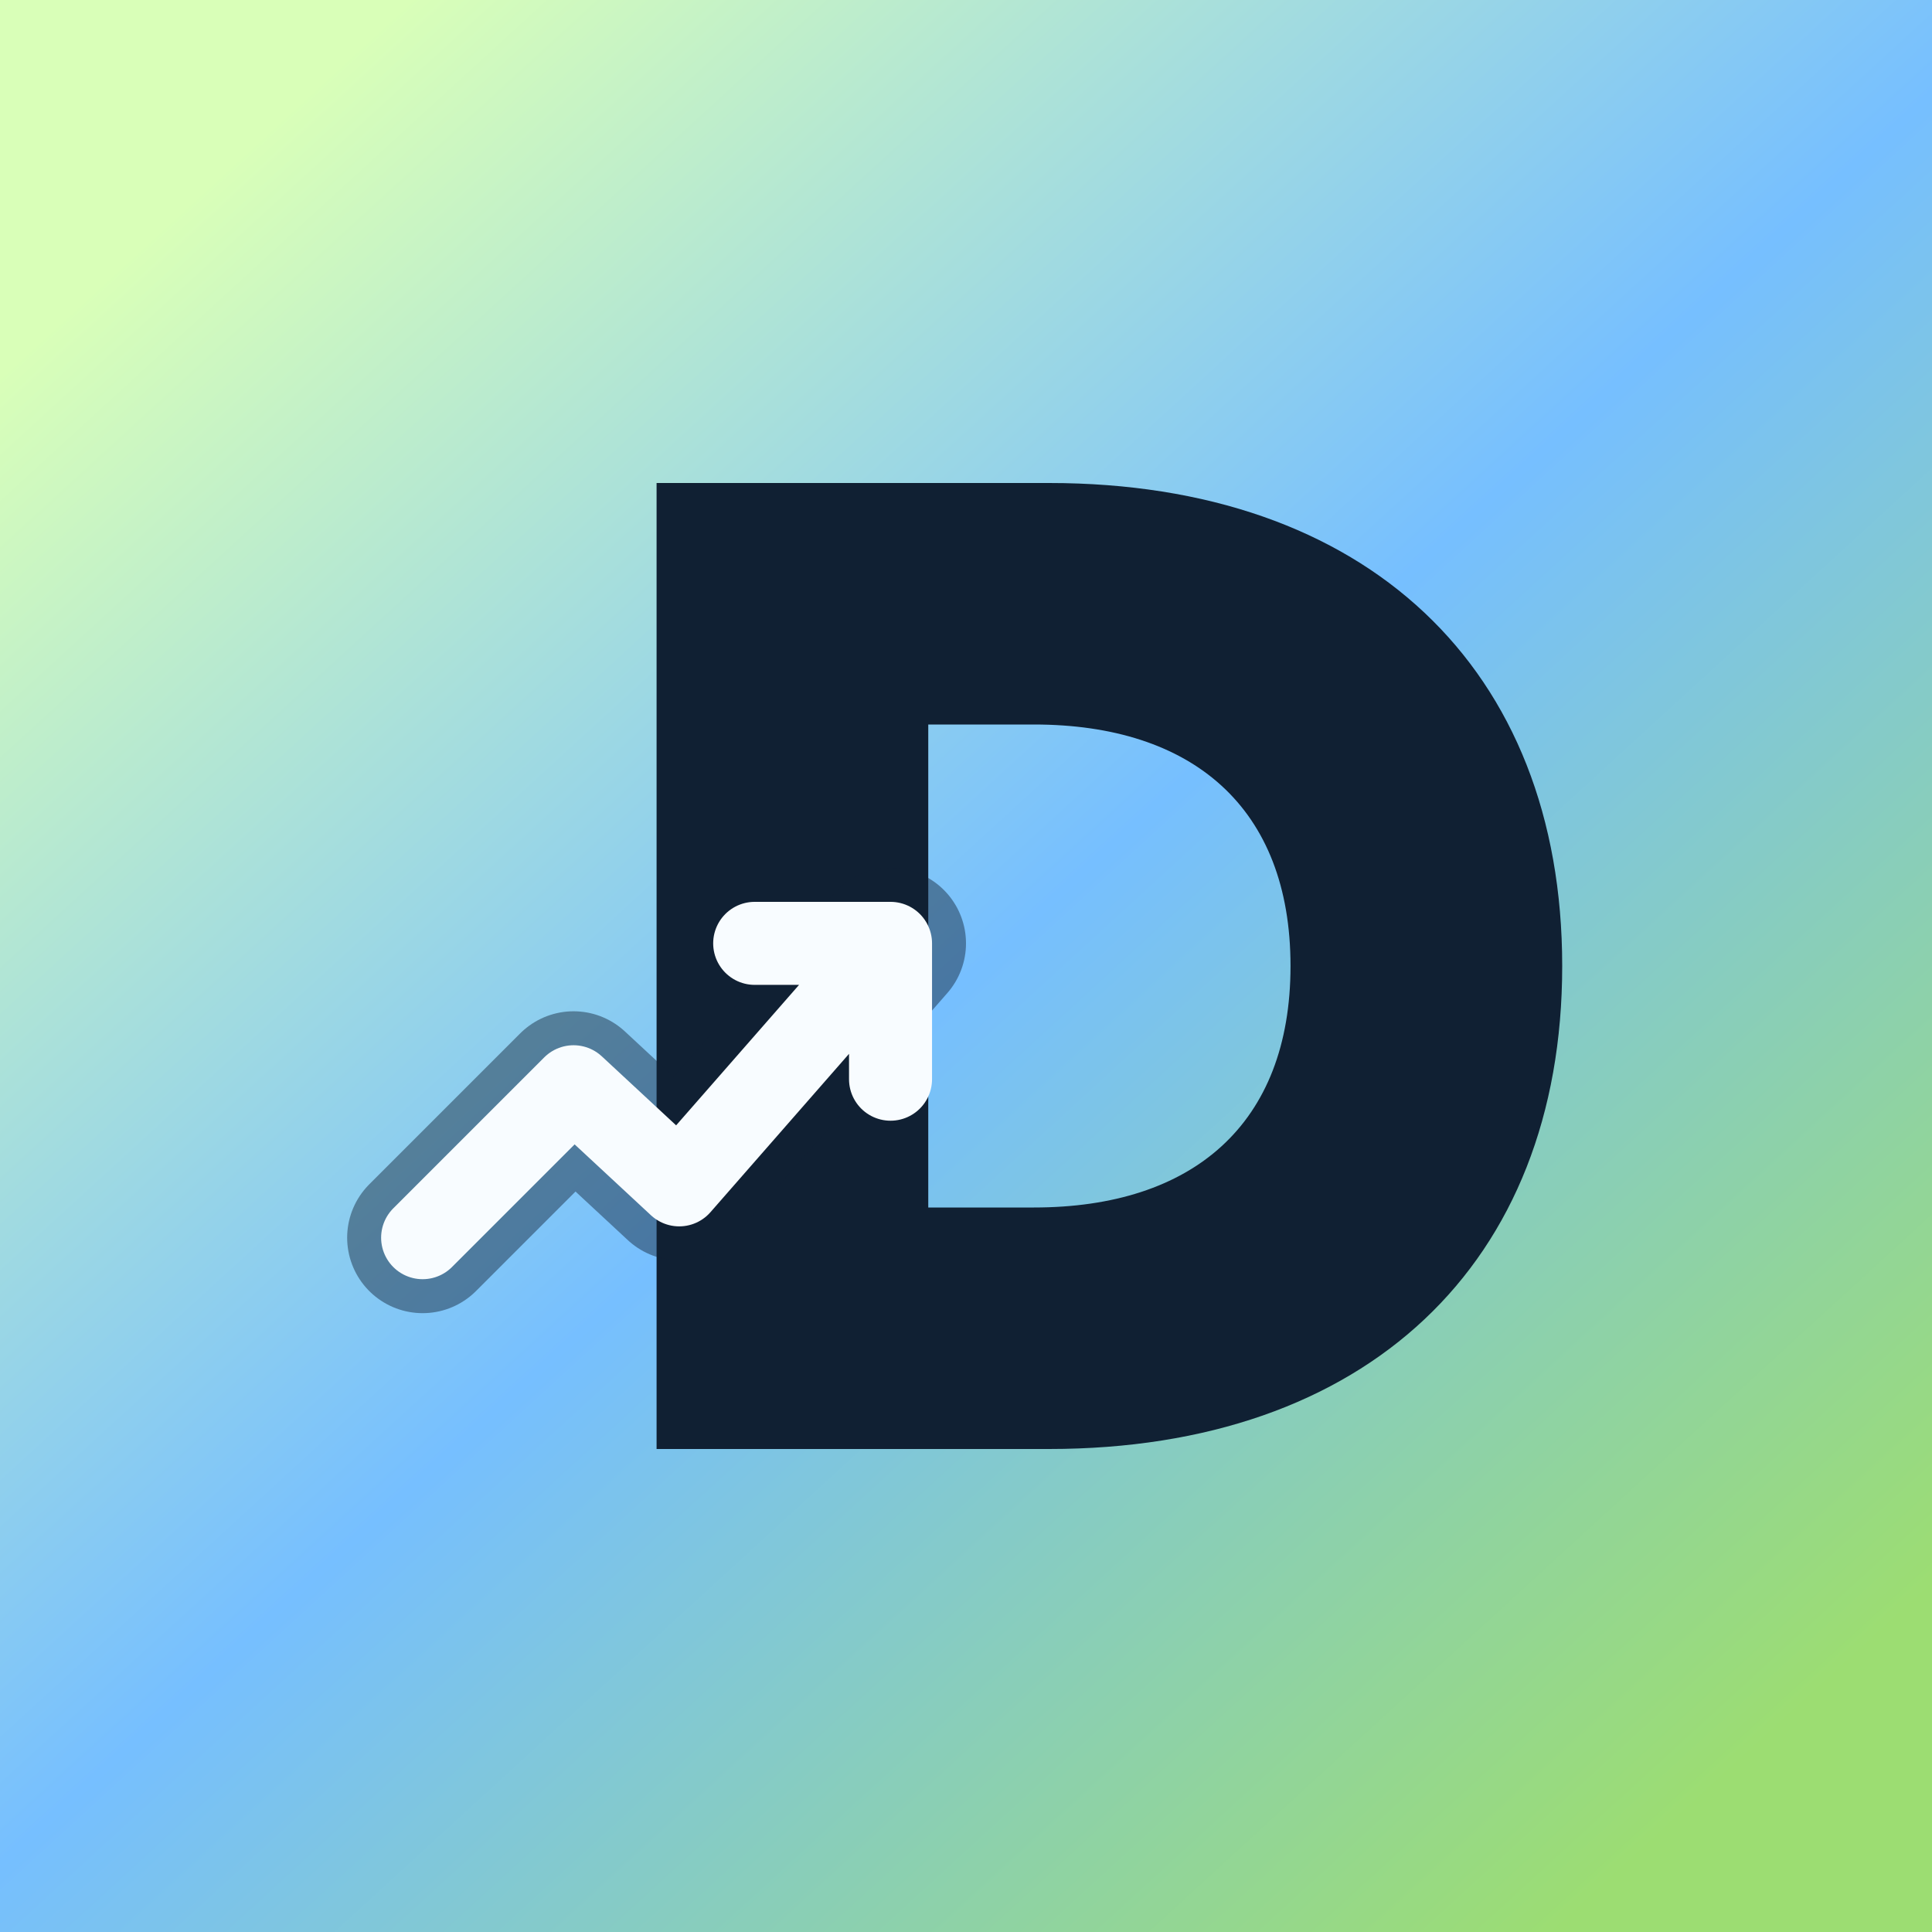
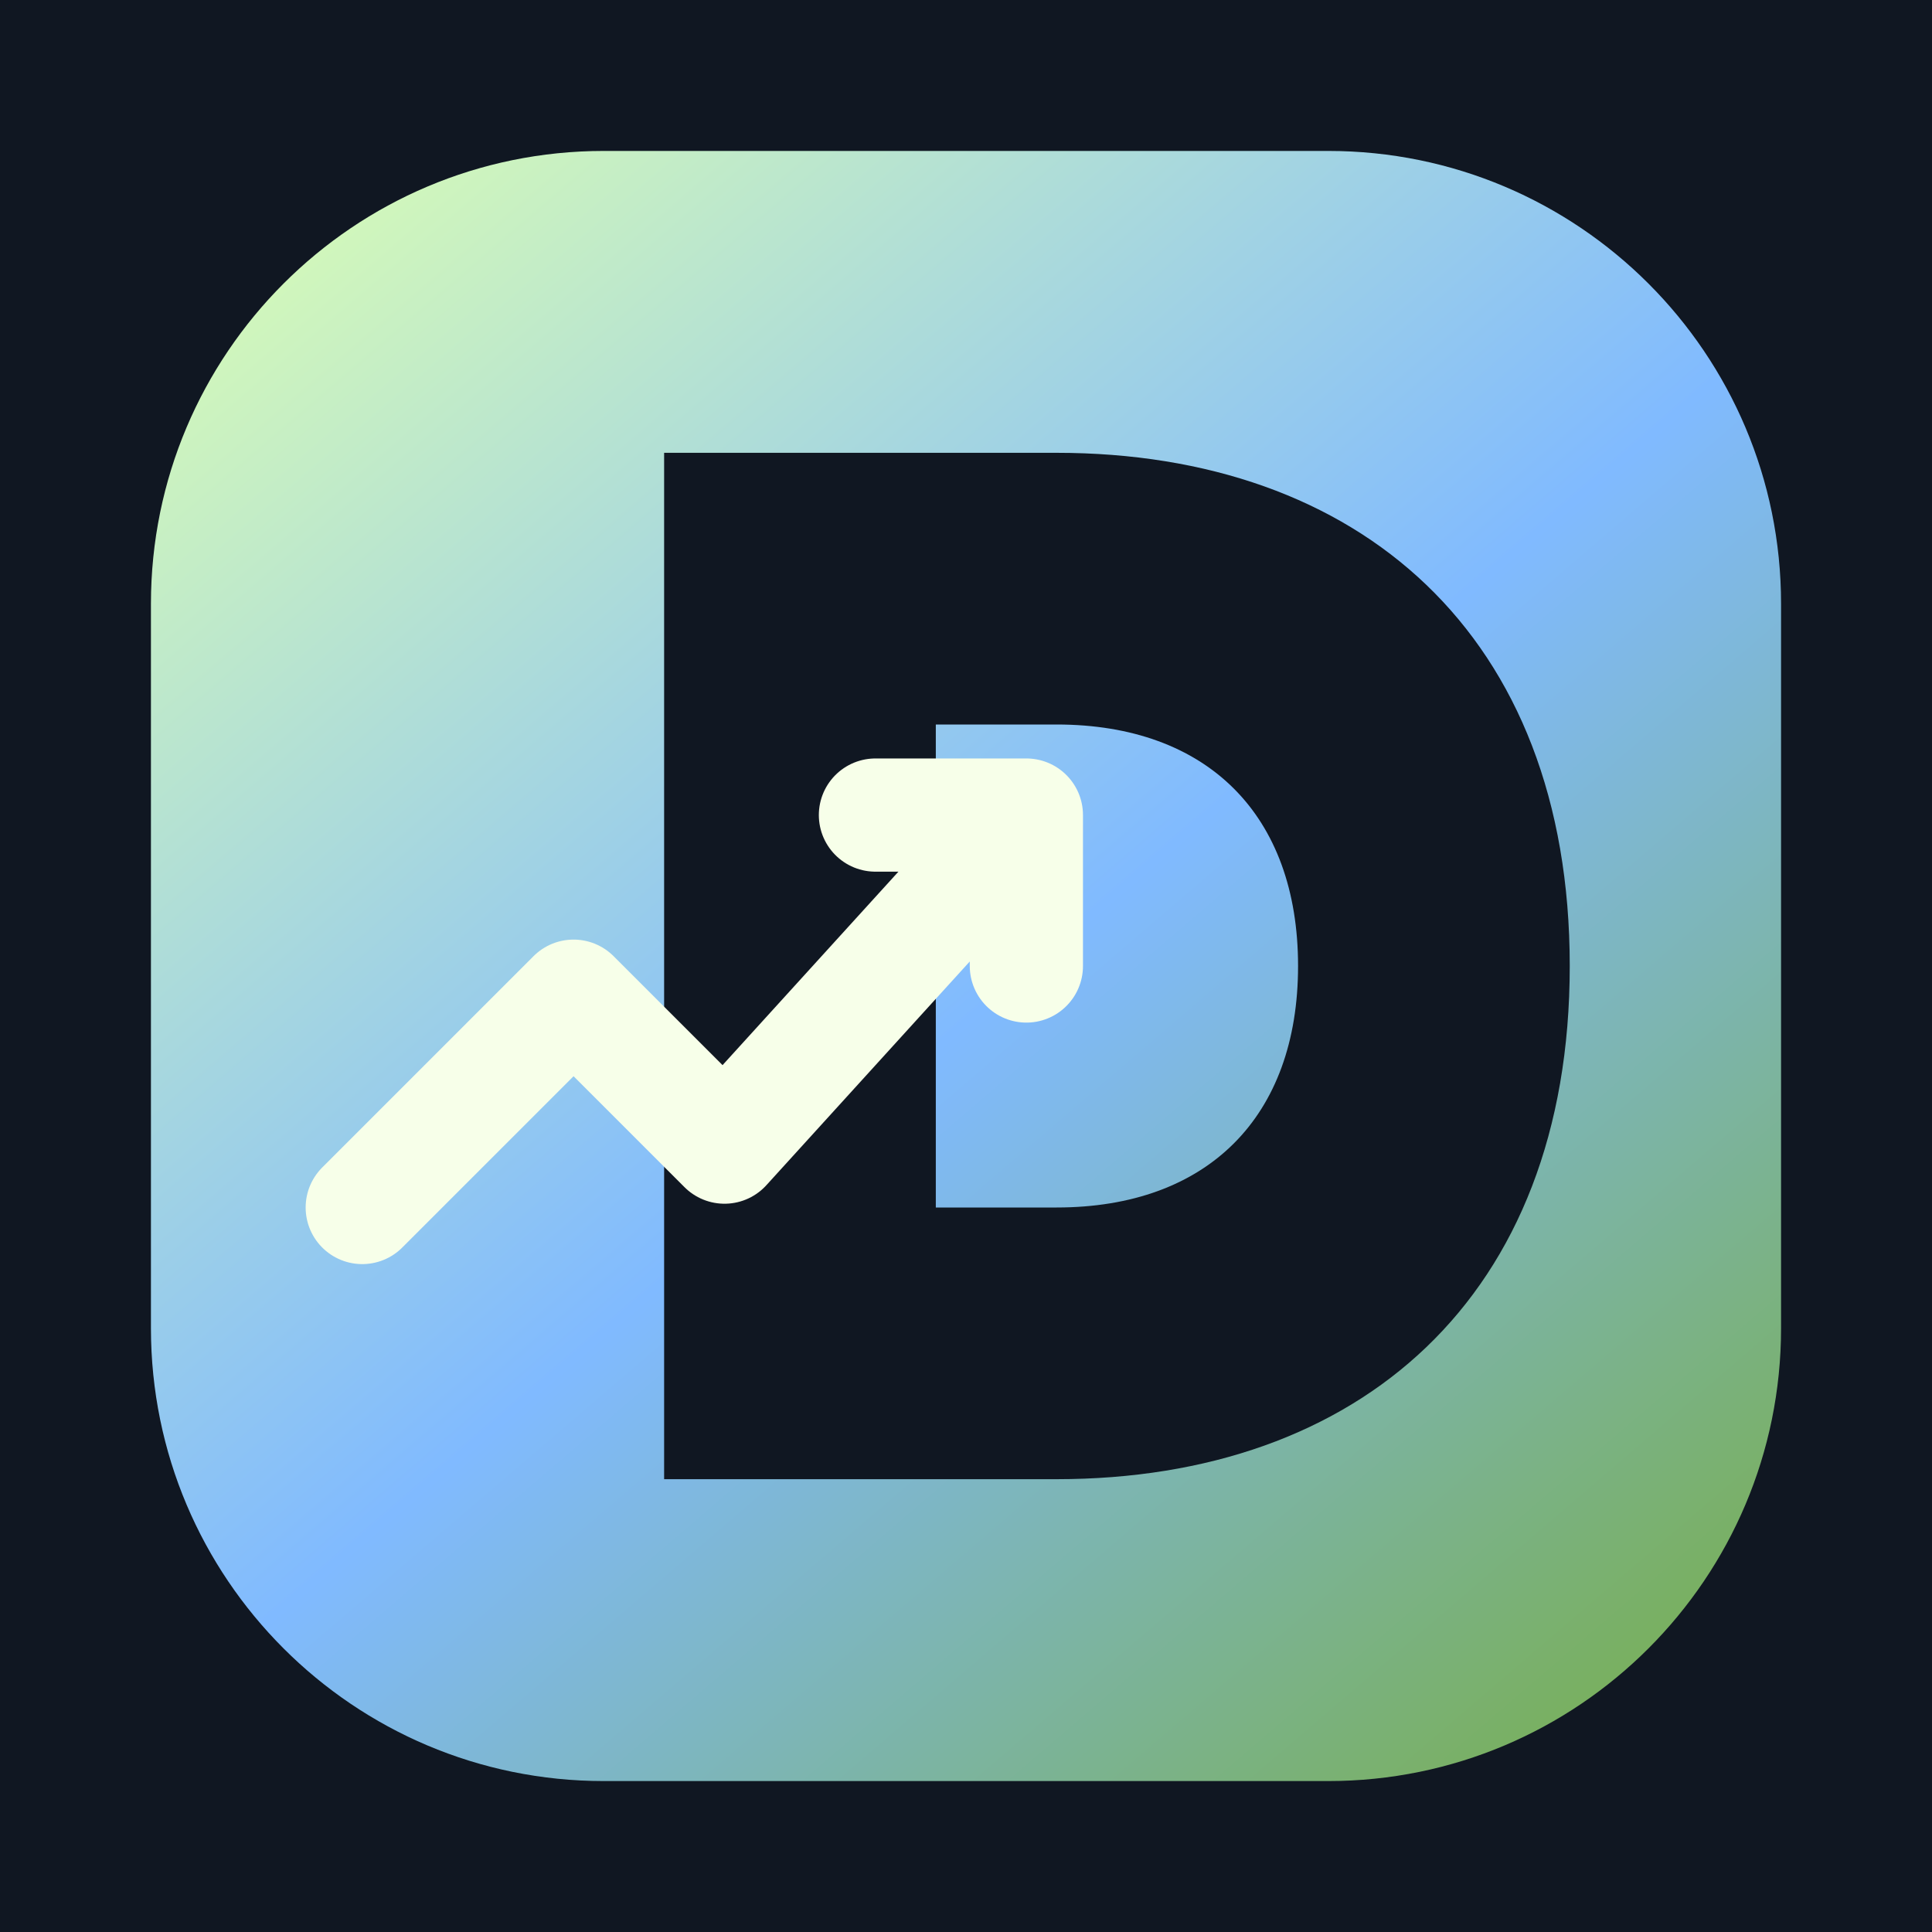
<svg xmlns="http://www.w3.org/2000/svg" viewBox="0 0 512 512">
  <defs>
-     <linearGradient id="midnight-mask" x1="62" y1="42" x2="456" y2="472" gradientUnits="userSpaceOnUse">
-       <stop stop-color="#d9ffb8" />
-       <stop offset=".5" stop-color="#76bfff" />
-       <stop offset="1" stop-color="#9cdd72" />
+     <linearGradient id="midnight-mask" x1="64" y1="32" x2="448" y2="480" gradientUnits="userSpaceOnUse">
+       <stop stop-color="#dcffb2" />
+       <stop offset=".52" stop-color="#80baff" />
+       <stop offset="1" stop-color="#78ae47" />
    </linearGradient>
  </defs>
-   <rect width="512" height="512" fill="url(#midnight-mask)" />
-   <path fill="#102033" fill-rule="evenodd" d="M174 128h104c84 0 136 49 136 128s-52 128-136 128H174V128Zm72 64v128h28c42 0 68-22 68-64s-26-64-68-64h-28Z" />
-   <path d="m112 328 40-40 28 26 56-64" fill="none" stroke="#102033" stroke-opacity=".45" stroke-width="40" stroke-linecap="round" stroke-linejoin="round" />
-   <path d="m112 328 40-40 28 26 56-64m-36 0h36v36" fill="none" stroke="#f8fcff" stroke-width="22" stroke-linecap="round" stroke-linejoin="round" />
+   <rect width="512" height="512" fill="#101722" />
+   <rect x="40" y="40" width="432" height="432" rx="120" fill="url(#midnight-mask)" />
+   <path d="M176 120h104c80 0 136 48 136 136s-56 136-136 136H176V120Zm72 72v128h32c40 0 64-24 64-64s-24-64-64-64h-32Z" fill="#101722" />
+   <path d="m96 320 56-56 40 40 80-88m-40 0h40v40" fill="none" stroke="#f7ffe9" stroke-width="30" stroke-linecap="round" stroke-linejoin="round" />
</svg>
